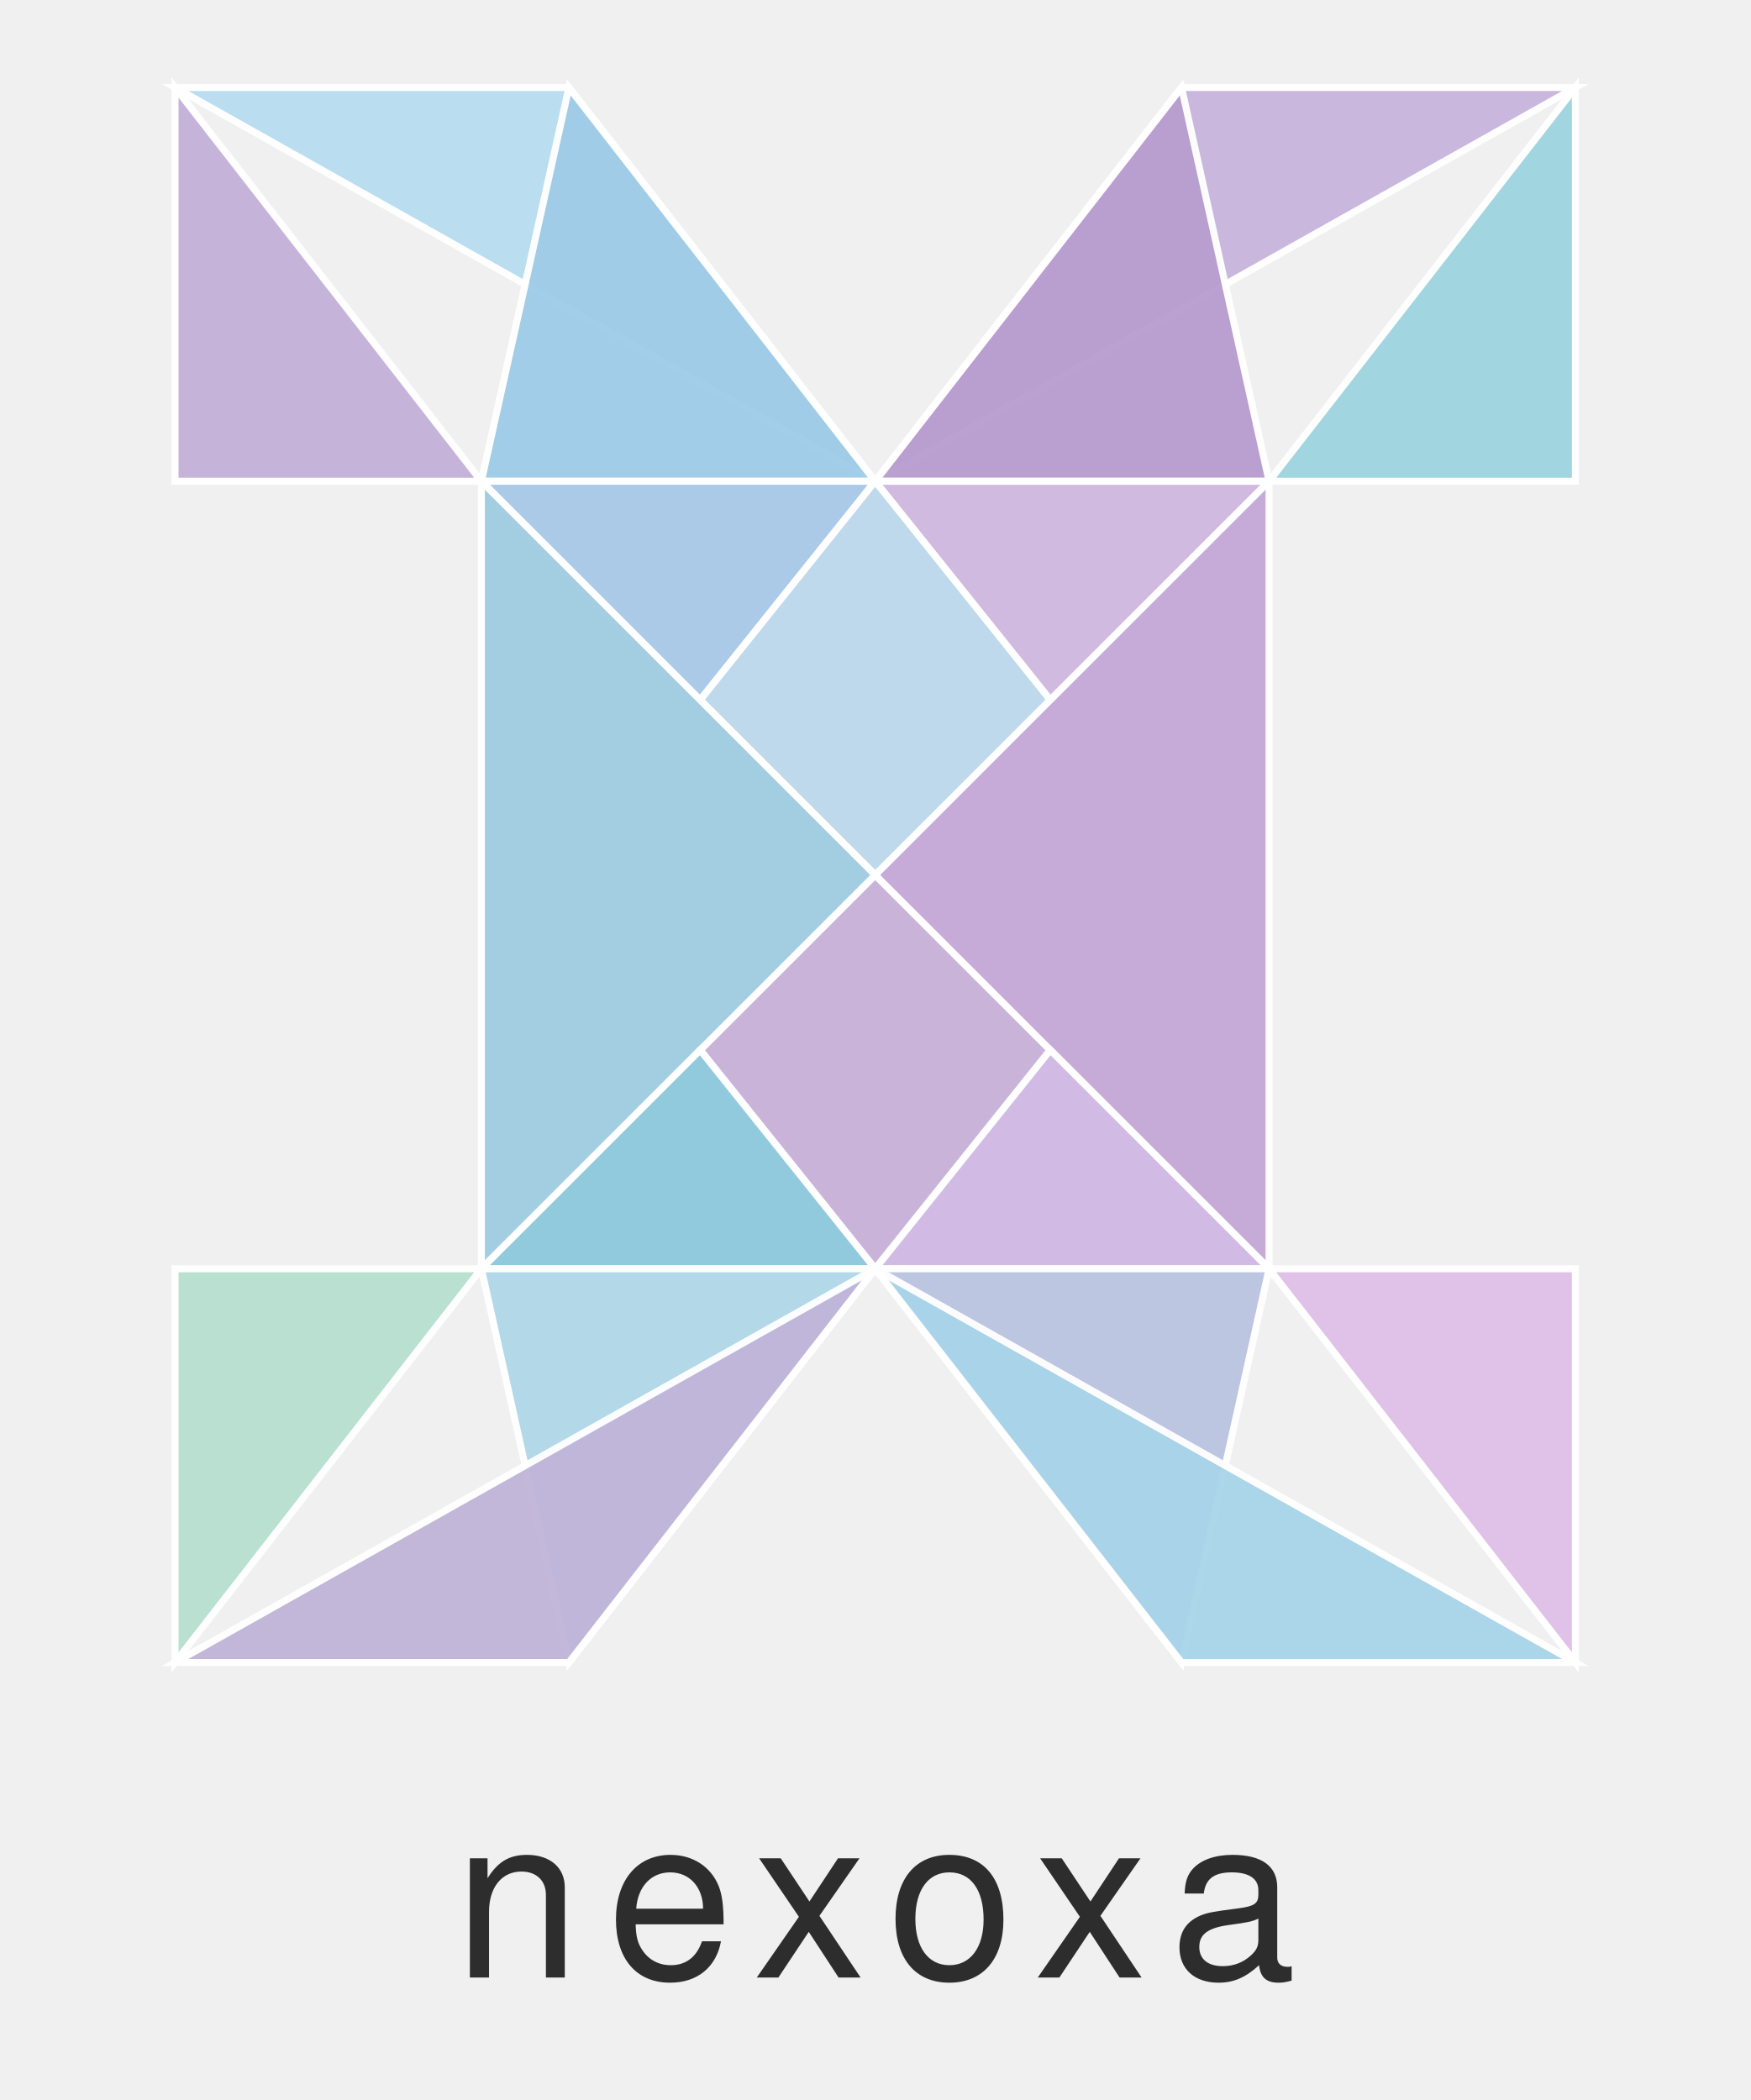
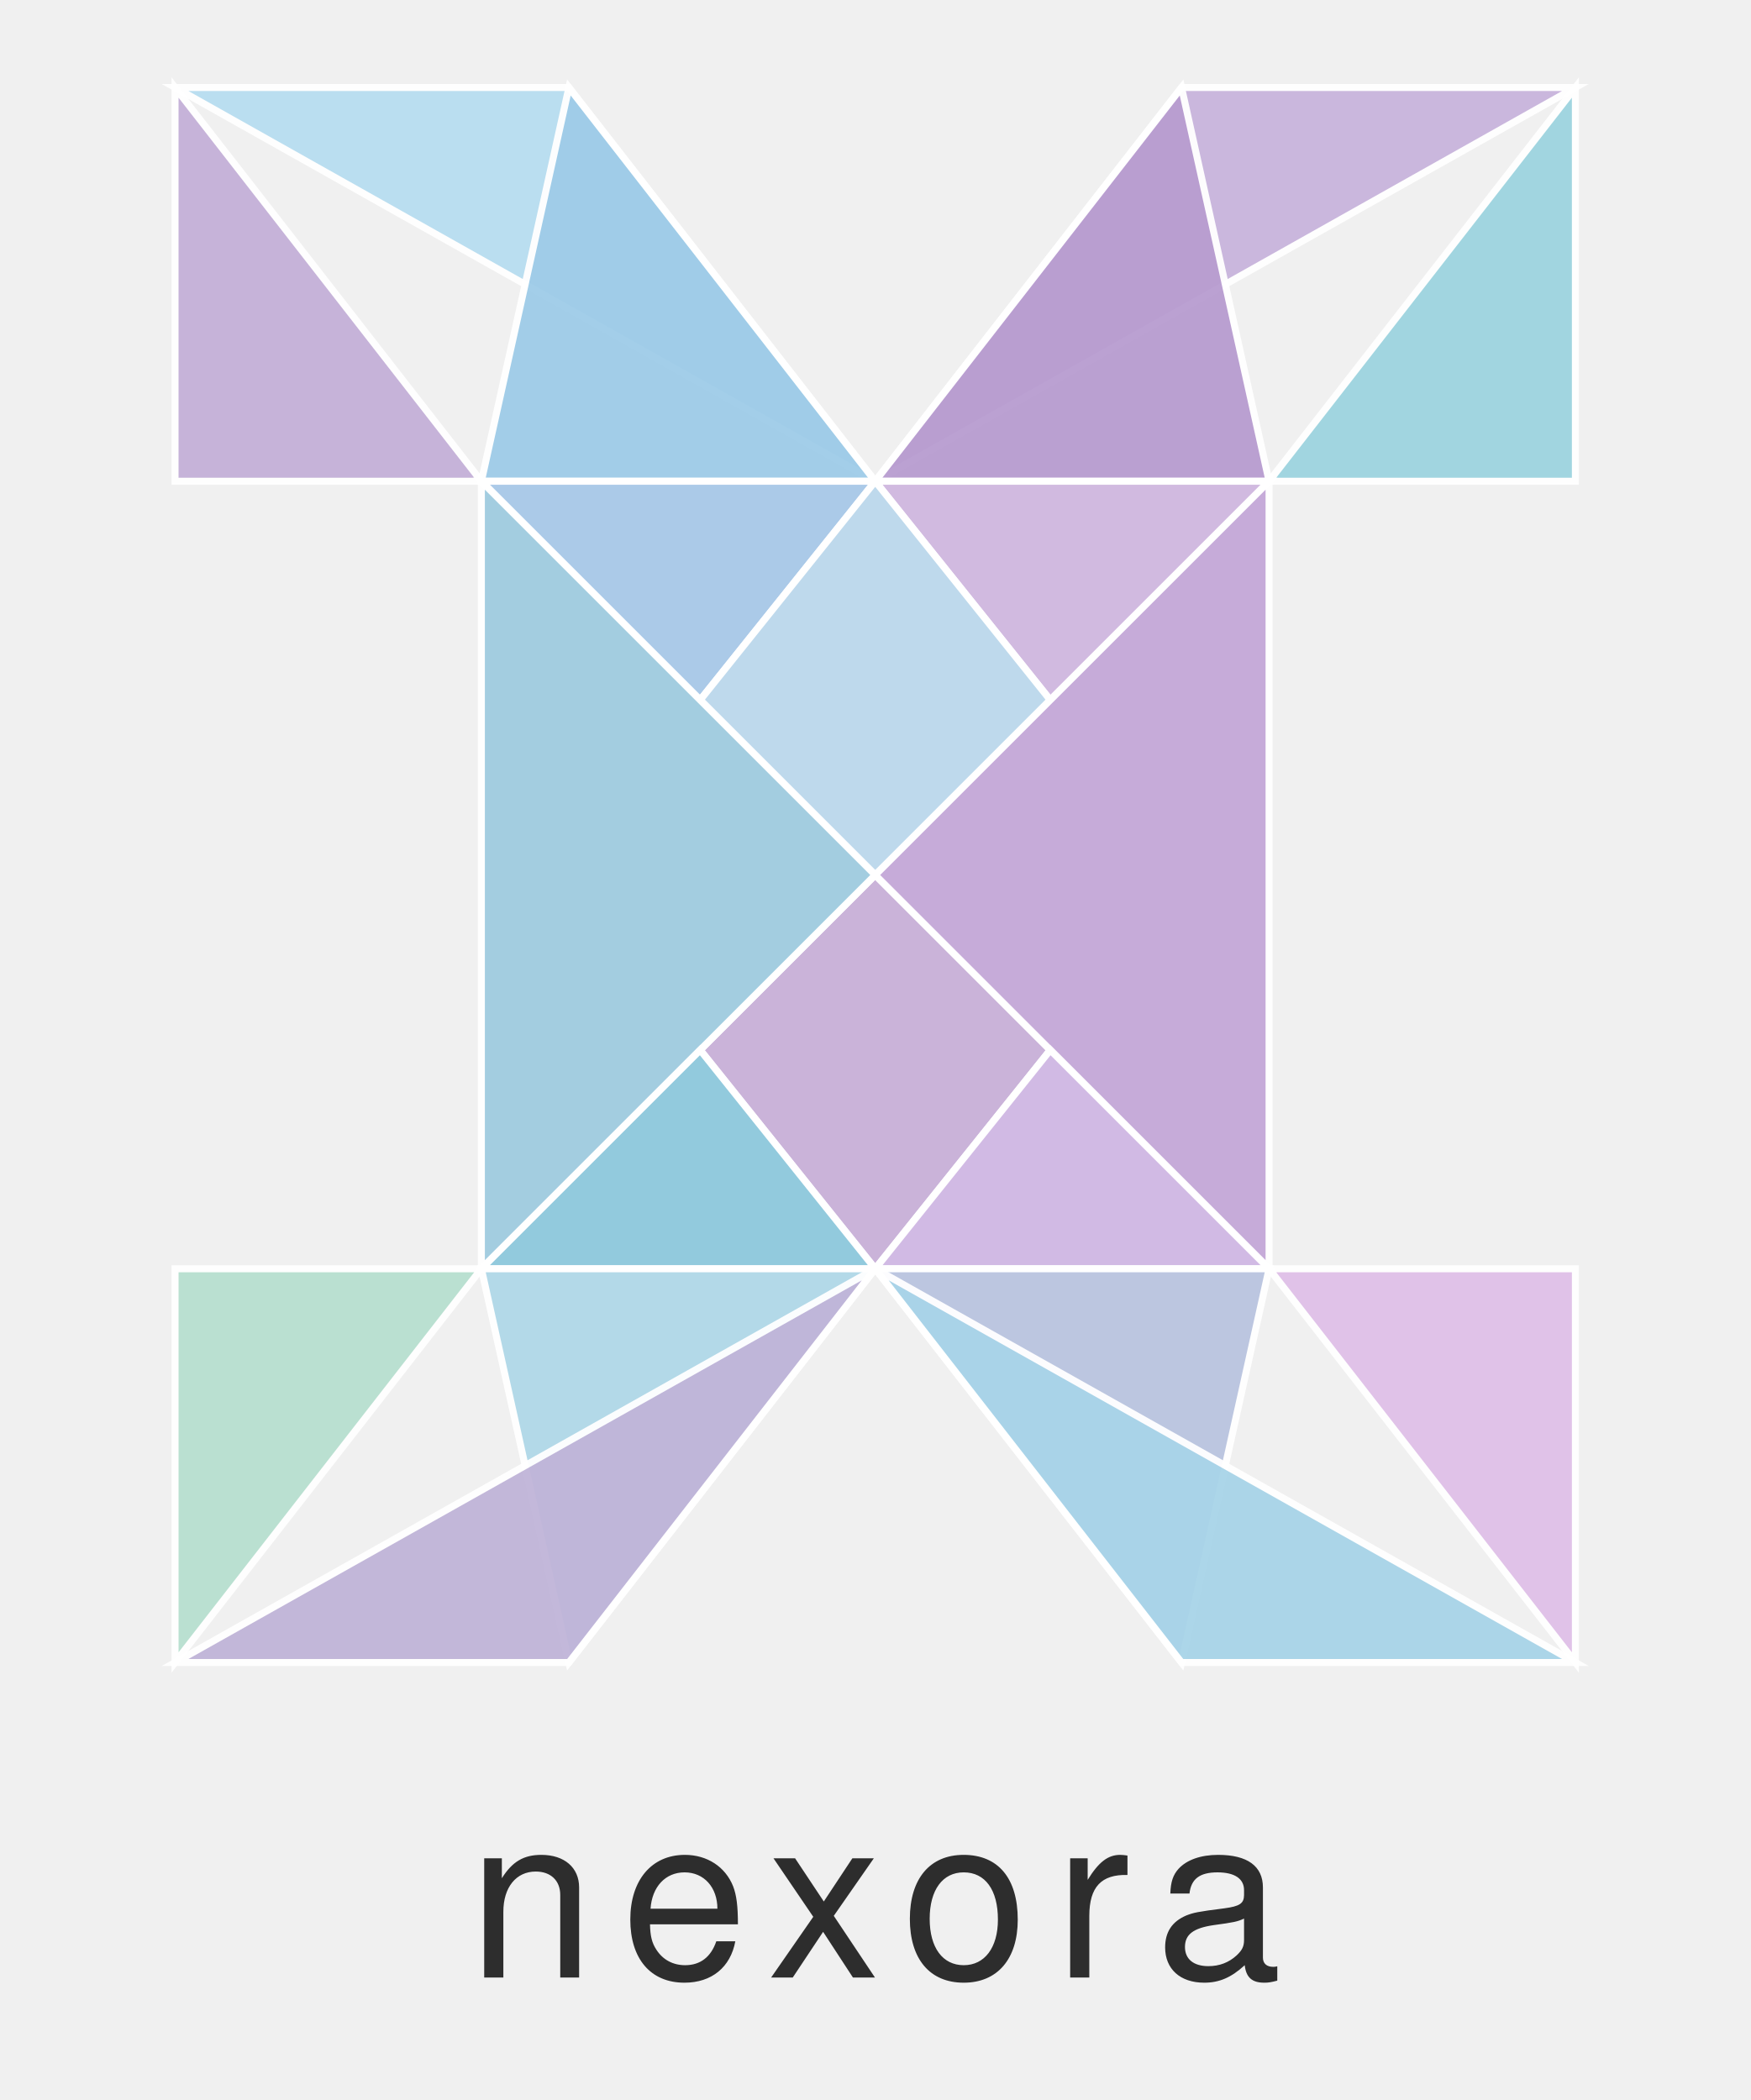
<svg xmlns="http://www.w3.org/2000/svg" viewBox="0 0 200 240" width="200" height="240">
  <defs>
    <linearGradient id="g1" x1="0%" y1="0%" x2="100%" y2="100%">
      <stop offset="0%" stop-color="#a8d8ea" />
      <stop offset="100%" stop-color="#8ec6e6" />
    </linearGradient>
    <linearGradient id="g2" x1="0%" y1="0%" x2="100%" y2="100%">
      <stop offset="0%" stop-color="#c9b1d9" />
      <stop offset="100%" stop-color="#b39ddb" />
    </linearGradient>
    <linearGradient id="g3" x1="0%" y1="0%" x2="100%" y2="100%">
      <stop offset="0%" stop-color="#b2e0d8" />
      <stop offset="100%" stop-color="#80cbc4" />
    </linearGradient>
  </defs>
  <polygon points="20,10 65,10 100,55" fill="#b8ddf0" stroke="#fff" stroke-width="0.8" opacity="0.95" />
  <polygon points="65,10 100,55 55,55" fill="#9ecce8" stroke="#fff" stroke-width="0.8" opacity="0.95" />
  <polygon points="20,10 55,55 20,55" fill="#c4b0d8" stroke="#fff" stroke-width="0.8" opacity="0.95" />
  <polygon points="55,55 100,55 80,80" fill="#a8c8e8" stroke="#fff" stroke-width="0.8" opacity="0.95" />
  <polygon points="180,10 135,10 100,55" fill="#c8b4dc" stroke="#fff" stroke-width="0.8" opacity="0.95" />
  <polygon points="135,10 100,55 145,55" fill="#b89cd0" stroke="#fff" stroke-width="0.8" opacity="0.95" />
  <polygon points="180,10 145,55 180,55" fill="#9dd4e0" stroke="#fff" stroke-width="0.8" opacity="0.95" />
  <polygon points="145,55 100,55 120,80" fill="#d0b8e0" stroke="#fff" stroke-width="0.8" opacity="0.95" />
  <polygon points="80,80 100,55 120,80 100,100" fill="#bcd8ec" stroke="#fff" stroke-width="0.8" opacity="0.95" />
  <polygon points="80,120 100,100 120,120 100,145" fill="#c8b0d8" stroke="#fff" stroke-width="0.8" opacity="0.95" />
  <polygon points="55,55 80,80 100,100 80,120 55,145" fill="#a0cce0" stroke="#fff" stroke-width="0.8" opacity="0.95" />
  <polygon points="145,55 120,80 100,100 120,120 145,145" fill="#c4a8d8" stroke="#fff" stroke-width="0.8" opacity="0.95" />
  <polygon points="55,145 100,145 80,120" fill="#8ec8dc" stroke="#fff" stroke-width="0.8" opacity="0.95" />
  <polygon points="65,190 100,145 55,145" fill="#b0d8e8" stroke="#fff" stroke-width="0.8" opacity="0.95" />
  <polygon points="20,190 65,190 100,145" fill="#c0b4d8" stroke="#fff" stroke-width="0.8" opacity="0.95" />
  <polygon points="20,190 55,145 20,145" fill="#b8e0d0" stroke="#fff" stroke-width="0.8" opacity="0.95" />
  <polygon points="145,145 100,145 120,120" fill="#d0b8e4" stroke="#fff" stroke-width="0.8" opacity="0.95" />
  <polygon points="135,190 100,145 145,145" fill="#bac4e0" stroke="#fff" stroke-width="0.8" opacity="0.95" />
  <polygon points="180,190 135,190 100,145" fill="#a8d4e8" stroke="#fff" stroke-width="0.8" opacity="0.95" />
  <polygon points="180,190 145,145 180,145" fill="#e0c0e8" stroke="#fff" stroke-width="0.8" opacity="0.95" />
-   <text x="100" y="226" text-anchor="middle" font-family="'Helvetica Neue', Helvetica, Arial, sans-serif" font-size="26" font-weight="300" letter-spacing="3" fill="#2d2d2d">nexoxa</text>
+   <text x="100" y="226" text-anchor="middle" font-family="'Helvetica Neue', Helvetica, Arial, sans-serif" font-size="26" font-weight="300" letter-spacing="3" fill="#2d2d2d">nexora</text>
</svg>
